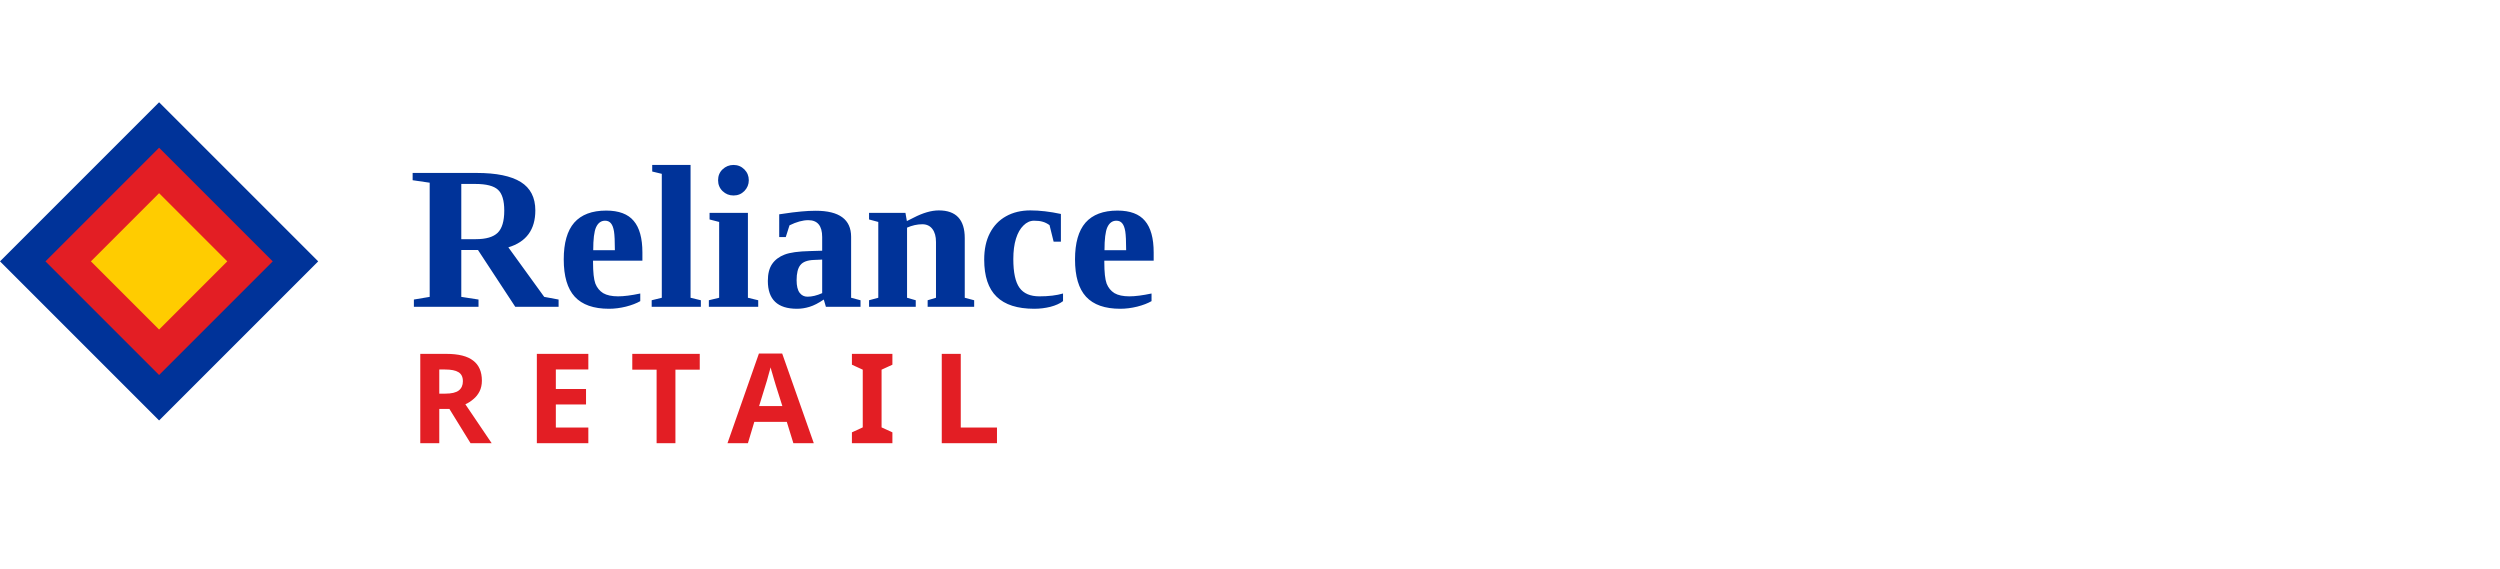
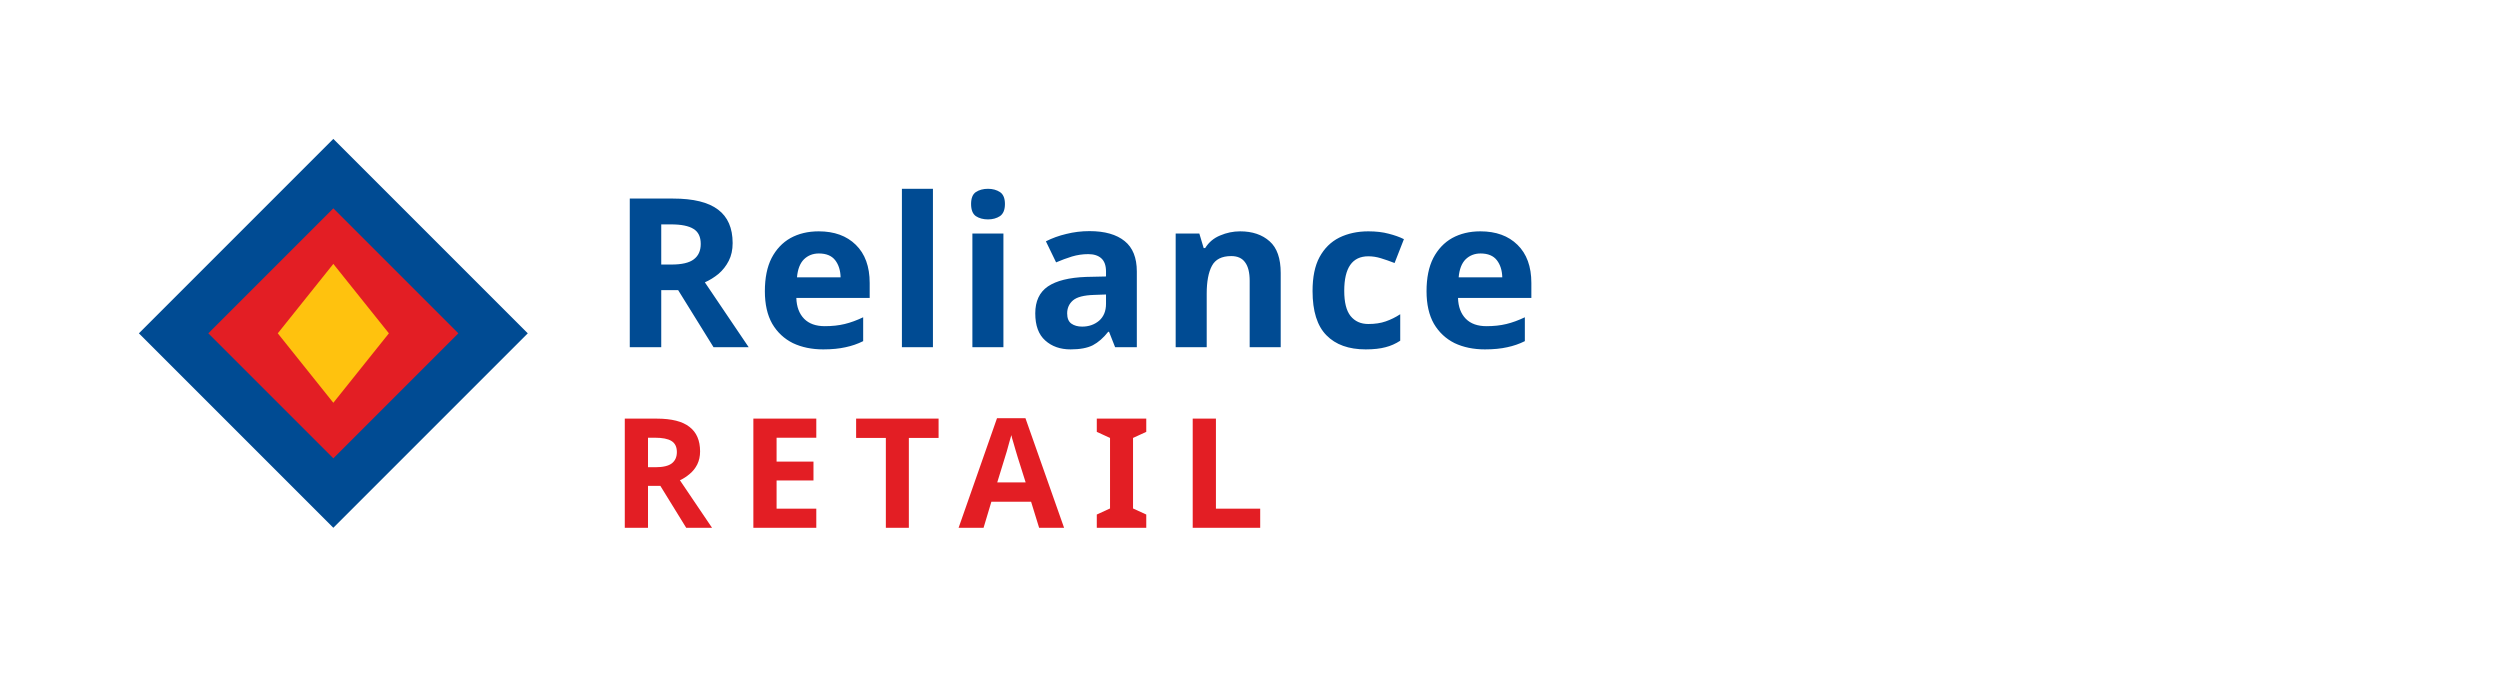
- <svg xmlns="http://www.w3.org/2000/svg" viewBox="0 0 220 50" width="220" height="50">
-   <g transform="translate(0, 5)">
-     <g transform="translate(0, 4)">
-       <polygon points="14,0 28,14 14,28 0,14" fill="#003399" />
-       <polygon points="14,4 24,14 14,24 4,14" fill="#e31e24" />
-       <polygon points="14,8 20,14 14,20 8,14" fill="#ffcc00" />
-     </g>
-     <text x="36" y="22" font-family="'Georgia', 'Times New Roman', serif" font-weight="bold" font-size="18" fill="#003399" letter-spacing="0">Reliance</text>
-     <text x="36" y="34" font-family="'Arial Black', sans-serif" font-weight="900" font-size="11" fill="#e31e24" letter-spacing="3">RETAIL</text>
+ <svg xmlns="http://www.w3.org/2000/svg" viewBox="0 0 180 50" width="180" height="50">
+   <g transform="translate(6, 6)">
+     <polygon points="18,4 32,18 18,32 4,18" fill="#004b93" />
+     <polygon points="18,9 27,18 18,27 9,18" fill="#e31e24" />
+     <polygon points="18,13 22,18 18,23 14,18" fill="#ffc20e" />
+     <text x="38" y="19" font-family="'Arial Black', sans-serif" font-weight="900" font-size="15" fill="#004b93" letter-spacing="0.5">Reliance</text>
+     <text x="38" y="32" font-family="'Arial Black', sans-serif" font-weight="900" font-size="11" fill="#e31e24" letter-spacing="2">RETAIL</text>
  </g>
</svg>
